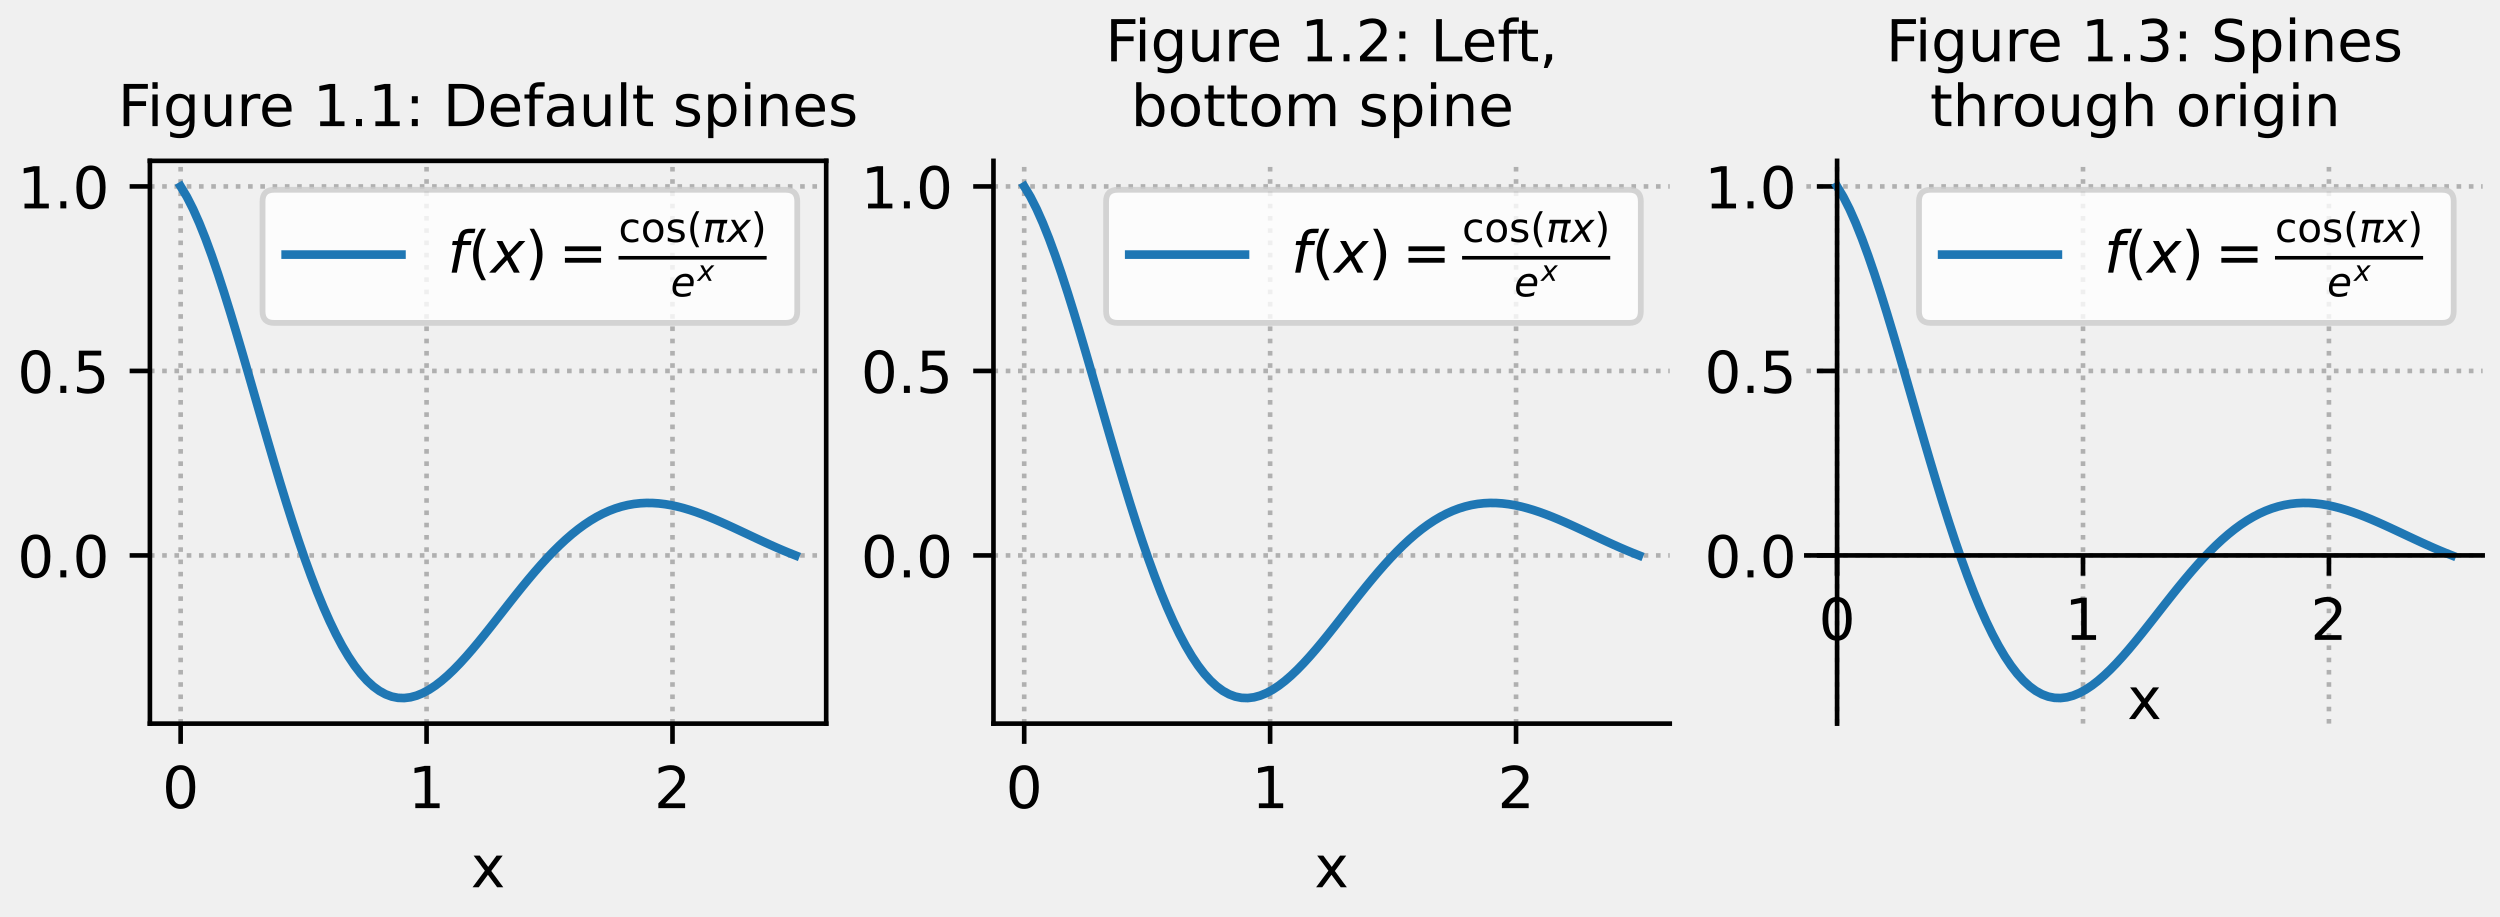
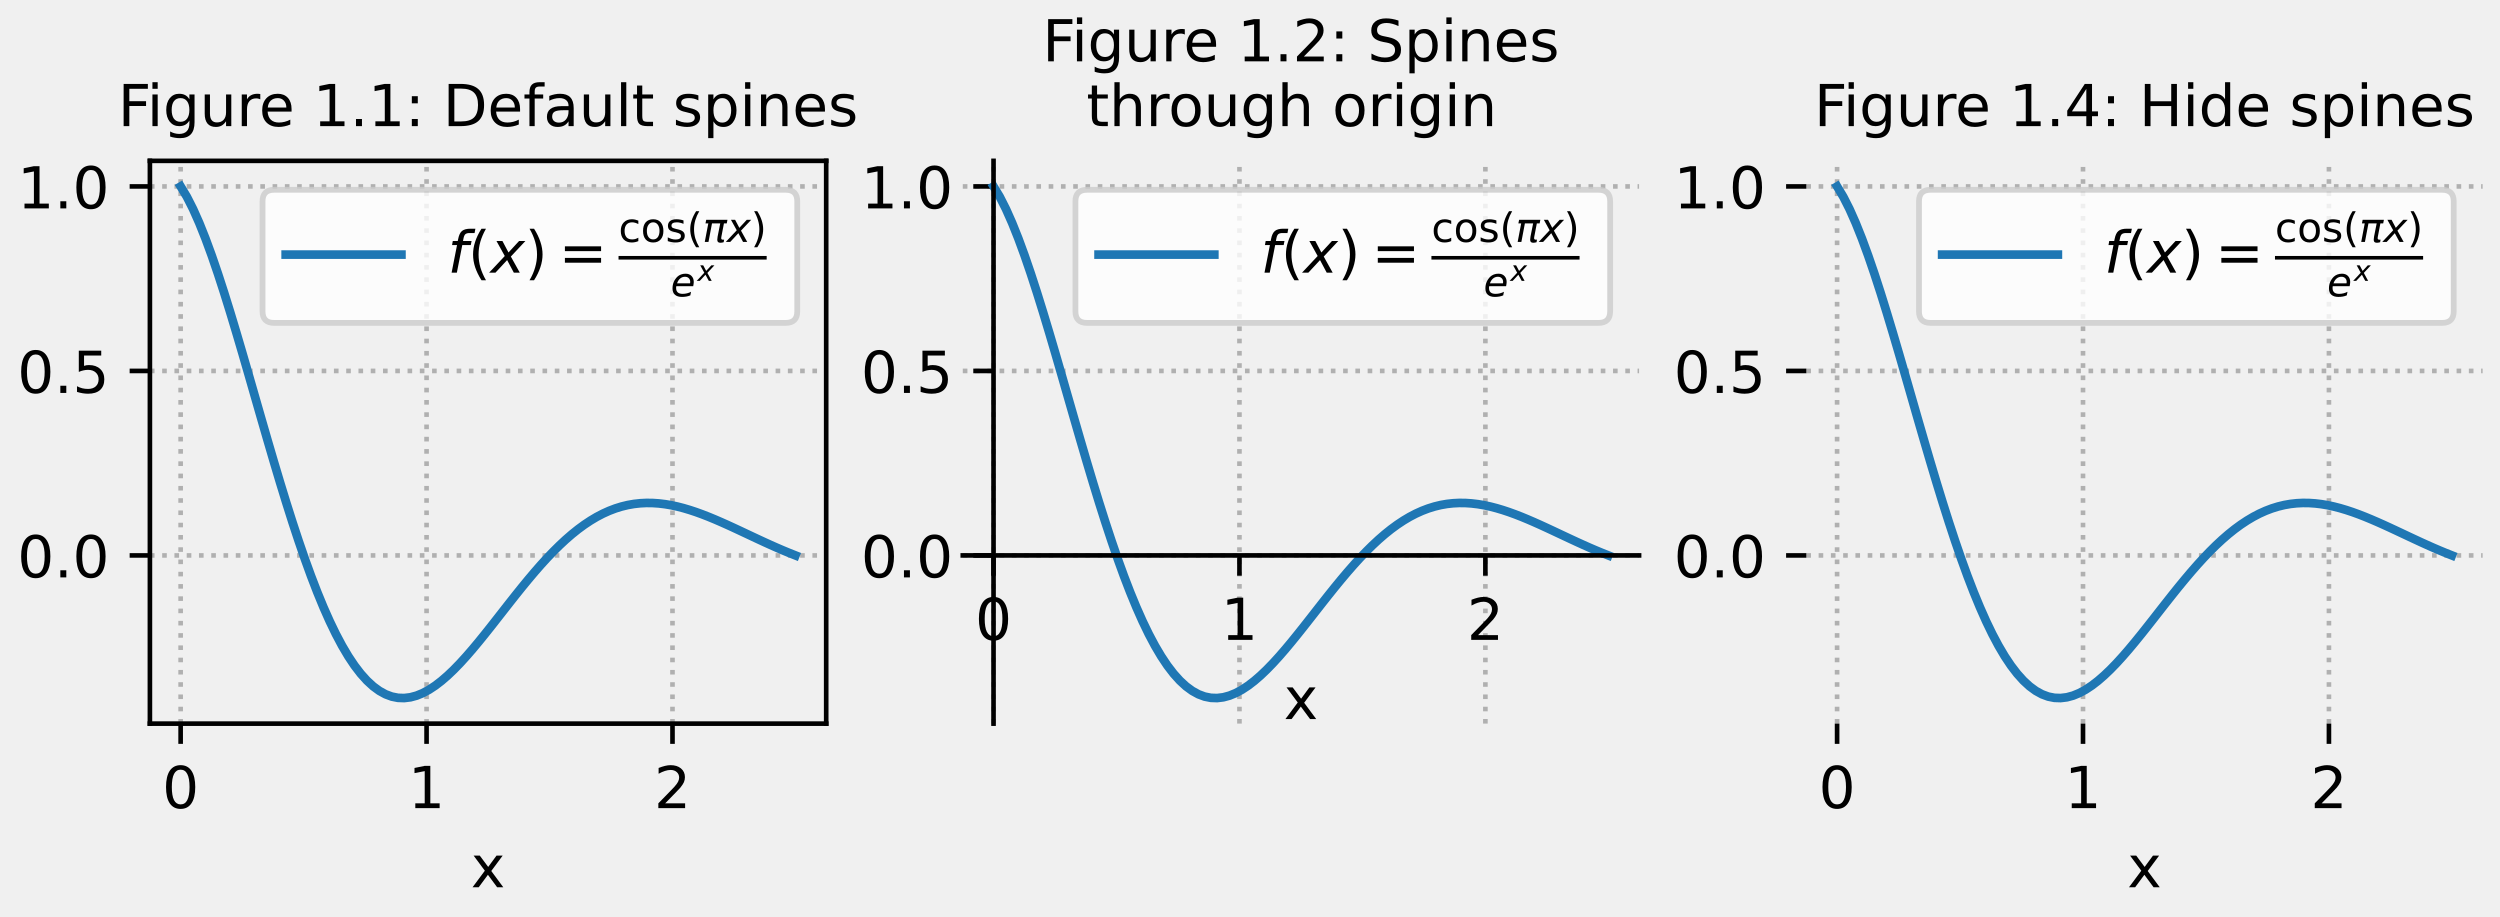
<svg xmlns="http://www.w3.org/2000/svg" xmlns:xlink="http://www.w3.org/1999/xlink" width="432pt" height="158.4pt" viewBox="0 0 432 158.4" version="1.1">
  <defs>
    <style type="text/css">*{stroke-linejoin: round; stroke-linecap: butt}</style>
  </defs>
  <g id="figure_1">
    <g id="patch_1">
      <path d="M 0 158.4  L 432 158.4  L 432 0  L 0 0  L 0 158.4  z " style="fill: none" />
    </g>
    <g id="axes_1">
      <g id="patch_2">
        <path d="M 25.903 125.044  L 142.766 125.044  L 142.766 27.796  L 25.903 27.796  L 25.903 125.044  z " style="fill: none" />
      </g>
      <g id="matplotlib.axis_1">
        <g id="xtick_1">
          <g id="line2d_1">
-             <path d="M 31.215 125.044  L 31.215 27.796  " clip-path="url(#pd0e4064423)" style="fill: none; stroke-dasharray: 0.8,1.32; stroke-dashoffset: 0; stroke: #b0b0b0; stroke-width: 0.8" />
+             <path d="M 31.215 125.044  L 31.215 27.796  " clip-path="url(#p367161d11d)" style="fill: none; stroke-dasharray: 0.8,1.32; stroke-dashoffset: 0; stroke: #b0b0b0; stroke-width: 0.8" />
          </g>
          <g id="line2d_2">
            <defs>
-               <path id="ma0b465df34" d="M 0 0  L 0 3.5  " style="stroke: #000000; stroke-width: 0.8" />
+               <path id="m26b9a06a8e" d="M 0 0  L 0 3.5  " style="stroke: #000000; stroke-width: 0.8" />
            </defs>
            <g>
-               <use xlink:href="#ma0b465df34" x="31.215" y="125.044" style="stroke: #000000; stroke-width: 0.8" />
+               <use xlink:href="#m26b9a06a8e" x="31.215" y="125.044" style="stroke: #000000; stroke-width: 0.8" />
            </g>
          </g>
          <g id="text_1">
            <text style="font-size: 10px; font-family: 'DejaVu Sans', 'Bitstream Vera Sans', 'Computer Modern Sans Serif', 'Lucida Grande', 'Verdana', 'Geneva', 'Lucid', 'Arial', 'Helvetica', 'Avant Garde', sans-serif; text-anchor: middle" x="31.215" y="139.642" transform="rotate(-0 31.21531 139.6419)">0</text>
          </g>
        </g>
        <g id="xtick_2">
          <g id="line2d_3">
-             <path d="M 73.711 125.044  L 73.711 27.796  " clip-path="url(#pd0e4064423)" style="fill: none; stroke-dasharray: 0.8,1.32; stroke-dashoffset: 0; stroke: #b0b0b0; stroke-width: 0.8" />
+             <path d="M 73.711 125.044  L 73.711 27.796  " clip-path="url(#p367161d11d)" style="fill: none; stroke-dasharray: 0.8,1.32; stroke-dashoffset: 0; stroke: #b0b0b0; stroke-width: 0.8" />
          </g>
          <g id="line2d_4">
            <g>
-               <use xlink:href="#ma0b465df34" x="73.711" y="125.044" style="stroke: #000000; stroke-width: 0.8" />
+               <use xlink:href="#m26b9a06a8e" x="73.711" y="125.044" style="stroke: #000000; stroke-width: 0.8" />
            </g>
          </g>
          <g id="text_2">
            <text style="font-size: 10px; font-family: 'DejaVu Sans', 'Bitstream Vera Sans', 'Computer Modern Sans Serif', 'Lucida Grande', 'Verdana', 'Geneva', 'Lucid', 'Arial', 'Helvetica', 'Avant Garde', sans-serif; text-anchor: middle" x="73.711" y="139.642" transform="rotate(-0 73.71091 139.6419)">1</text>
          </g>
        </g>
        <g id="xtick_3">
          <g id="line2d_5">
-             <path d="M 116.207 125.044  L 116.207 27.796  " clip-path="url(#pd0e4064423)" style="fill: none; stroke-dasharray: 0.8,1.32; stroke-dashoffset: 0; stroke: #b0b0b0; stroke-width: 0.8" />
+             <path d="M 116.207 125.044  L 116.207 27.796  " clip-path="url(#p367161d11d)" style="fill: none; stroke-dasharray: 0.8,1.32; stroke-dashoffset: 0; stroke: #b0b0b0; stroke-width: 0.8" />
          </g>
          <g id="line2d_6">
            <g>
-               <use xlink:href="#ma0b465df34" x="116.207" y="125.044" style="stroke: #000000; stroke-width: 0.8" />
+               <use xlink:href="#m26b9a06a8e" x="116.207" y="125.044" style="stroke: #000000; stroke-width: 0.8" />
            </g>
          </g>
          <g id="text_3">
            <text style="font-size: 10px; font-family: 'DejaVu Sans', 'Bitstream Vera Sans', 'Computer Modern Sans Serif', 'Lucida Grande', 'Verdana', 'Geneva', 'Lucid', 'Arial', 'Helvetica', 'Avant Garde', sans-serif; text-anchor: middle" x="116.207" y="139.642" transform="rotate(-0 116.2065 139.6419)">2</text>
          </g>
        </g>
        <g id="text_4">
          <text style="font-size: 10px; font-family: 'DejaVu Sans', 'Bitstream Vera Sans', 'Computer Modern Sans Serif', 'Lucida Grande', 'Verdana', 'Geneva', 'Lucid', 'Arial', 'Helvetica', 'Avant Garde', sans-serif; text-anchor: middle" x="84.335" y="153.32" transform="rotate(-0 84.33481 153.3201)">x</text>
        </g>
      </g>
      <g id="matplotlib.axis_2">
        <g id="ytick_1">
          <g id="line2d_7">
-             <path d="M 25.903 95.976  L 142.766 95.976  " clip-path="url(#pd0e4064423)" style="fill: none; stroke-dasharray: 0.8,1.32; stroke-dashoffset: 0; stroke: #b0b0b0; stroke-width: 0.8" />
+             <path d="M 25.903 95.976  L 142.766 95.976  " clip-path="url(#p367161d11d)" style="fill: none; stroke-dasharray: 0.8,1.32; stroke-dashoffset: 0; stroke: #b0b0b0; stroke-width: 0.8" />
          </g>
          <g id="line2d_8">
            <defs>
-               <path id="mb2f49dee75" d="M 0 0  L -3.5 0  " style="stroke: #000000; stroke-width: 0.8" />
+               <path id="mccb15ffa16" d="M 0 0  L -3.5 0  " style="stroke: #000000; stroke-width: 0.8" />
            </defs>
            <g>
-               <use xlink:href="#mb2f49dee75" x="25.903" y="95.976" style="stroke: #000000; stroke-width: 0.8" />
+               <use xlink:href="#mccb15ffa16" x="25.903" y="95.976" style="stroke: #000000; stroke-width: 0.8" />
            </g>
          </g>
          <g id="text_5">
            <text style="font-size: 10px; font-family: 'DejaVu Sans', 'Bitstream Vera Sans', 'Computer Modern Sans Serif', 'Lucida Grande', 'Verdana', 'Geneva', 'Lucid', 'Arial', 'Helvetica', 'Avant Garde', sans-serif; text-anchor: end" x="18.903" y="99.775" transform="rotate(-0 18.90337 99.77505)">0.0</text>
          </g>
        </g>
        <g id="ytick_2">
          <g id="line2d_9">
-             <path d="M 25.903 64.096  L 142.766 64.096  " clip-path="url(#pd0e4064423)" style="fill: none; stroke-dasharray: 0.8,1.32; stroke-dashoffset: 0; stroke: #b0b0b0; stroke-width: 0.8" />
+             <path d="M 25.903 64.096  L 142.766 64.096  " clip-path="url(#p367161d11d)" style="fill: none; stroke-dasharray: 0.8,1.32; stroke-dashoffset: 0; stroke: #b0b0b0; stroke-width: 0.8" />
          </g>
          <g id="line2d_10">
            <g>
-               <use xlink:href="#mb2f49dee75" x="25.903" y="64.096" style="stroke: #000000; stroke-width: 0.8" />
+               <use xlink:href="#mccb15ffa16" x="25.903" y="64.096" style="stroke: #000000; stroke-width: 0.8" />
            </g>
          </g>
          <g id="text_6">
            <text style="font-size: 10px; font-family: 'DejaVu Sans', 'Bitstream Vera Sans', 'Computer Modern Sans Serif', 'Lucida Grande', 'Verdana', 'Geneva', 'Lucid', 'Arial', 'Helvetica', 'Avant Garde', sans-serif; text-anchor: end" x="18.903" y="67.896" transform="rotate(-0 18.90337 67.89554)">0.5</text>
          </g>
        </g>
        <g id="ytick_3">
          <g id="line2d_11">
-             <path d="M 25.903 32.217  L 142.766 32.217  " clip-path="url(#pd0e4064423)" style="fill: none; stroke-dasharray: 0.8,1.32; stroke-dashoffset: 0; stroke: #b0b0b0; stroke-width: 0.8" />
+             <path d="M 25.903 32.217  L 142.766 32.217  " clip-path="url(#p367161d11d)" style="fill: none; stroke-dasharray: 0.8,1.32; stroke-dashoffset: 0; stroke: #b0b0b0; stroke-width: 0.8" />
          </g>
          <g id="line2d_12">
            <g>
-               <use xlink:href="#mb2f49dee75" x="25.903" y="32.217" style="stroke: #000000; stroke-width: 0.8" />
+               <use xlink:href="#mccb15ffa16" x="25.903" y="32.217" style="stroke: #000000; stroke-width: 0.8" />
            </g>
          </g>
          <g id="text_7">
            <text style="font-size: 10px; font-family: 'DejaVu Sans', 'Bitstream Vera Sans', 'Computer Modern Sans Serif', 'Lucida Grande', 'Verdana', 'Geneva', 'Lucid', 'Arial', 'Helvetica', 'Avant Garde', sans-serif; text-anchor: end" x="18.903" y="36.016" transform="rotate(-0 18.90337 36.01603)">1.0</text>
          </g>
        </g>
      </g>
      <g id="line2d_13">
-         <path d="M 31.215 32.217  L 32.288 34.002  L 33.362 36.118  L 34.435 38.535  L 35.508 41.22  L 36.581 44.143  L 37.654 47.272  L 38.727 50.576  L 39.8 54.024  L 40.873 57.586  L 41.947 61.232  L 43.02 64.932  L 44.093 68.66  L 45.166 72.389  L 46.239 76.094  L 47.312 79.751  L 48.385 83.337  L 49.458 86.832  L 50.531 90.216  L 51.605 93.473  L 52.678 96.586  L 53.751 99.542  L 54.824 102.328  L 55.897 104.934  L 56.97 107.351  L 58.043 109.573  L 59.116 111.593  L 60.19 113.408  L 61.263 115.015  L 62.336 116.415  L 63.409 117.608  L 64.482 118.597  L 65.555 119.383  L 66.628 119.973  L 67.701 120.372  L 68.775 120.586  L 69.848 120.623  L 70.921 120.492  L 71.994 120.202  L 73.067 119.763  L 74.14 119.184  L 75.213 118.477  L 76.286 117.653  L 77.36 116.723  L 78.433 115.699  L 79.506 114.592  L 80.579 113.414  L 81.652 112.176  L 82.725 110.889  L 83.798 109.565  L 84.871 108.215  L 85.944 106.848  L 87.018 105.475  L 88.091 104.106  L 89.164 102.749  L 90.237 101.413  L 91.31 100.107  L 92.383 98.836  L 93.456 97.609  L 94.529 96.432  L 95.603 95.309  L 96.676 94.246  L 97.749 93.247  L 98.822 92.316  L 99.895 91.455  L 100.968 90.668  L 102.041 89.955  L 103.114 89.317  L 104.188 88.756  L 105.261 88.272  L 106.334 87.863  L 107.407 87.53  L 108.48 87.269  L 109.553 87.081  L 110.626 86.962  L 111.699 86.909  L 112.773 86.921  L 113.846 86.993  L 114.919 87.122  L 115.992 87.304  L 117.065 87.537  L 118.138 87.814  L 119.211 88.134  L 120.284 88.49  L 121.357 88.88  L 122.431 89.298  L 123.504 89.741  L 124.577 90.204  L 125.65 90.683  L 126.723 91.174  L 127.796 91.674  L 128.869 92.178  L 129.942 92.683  L 131.016 93.185  L 132.089 93.682  L 133.162 94.169  L 134.235 94.645  L 135.308 95.106  L 136.381 95.55  L 137.454 95.976  " clip-path="url(#pd0e4064423)" style="fill: none; stroke: #1f77b4; stroke-width: 1.5; stroke-linecap: square" />
+         <path d="M 31.215 32.217  L 32.288 34.002  L 33.362 36.118  L 34.435 38.535  L 35.508 41.22  L 36.581 44.143  L 37.654 47.272  L 38.727 50.576  L 39.8 54.024  L 40.873 57.586  L 41.947 61.232  L 43.02 64.932  L 44.093 68.66  L 45.166 72.389  L 46.239 76.094  L 47.312 79.751  L 48.385 83.337  L 49.458 86.832  L 50.531 90.216  L 51.605 93.473  L 52.678 96.586  L 53.751 99.542  L 54.824 102.328  L 55.897 104.934  L 56.97 107.351  L 58.043 109.573  L 59.116 111.593  L 60.19 113.408  L 61.263 115.015  L 62.336 116.415  L 63.409 117.608  L 64.482 118.597  L 65.555 119.383  L 66.628 119.973  L 67.701 120.372  L 68.775 120.586  L 69.848 120.623  L 70.921 120.492  L 71.994 120.202  L 73.067 119.763  L 74.14 119.184  L 75.213 118.477  L 76.286 117.653  L 77.36 116.723  L 78.433 115.699  L 79.506 114.592  L 80.579 113.414  L 81.652 112.176  L 82.725 110.889  L 83.798 109.565  L 84.871 108.215  L 85.944 106.848  L 87.018 105.475  L 88.091 104.106  L 89.164 102.749  L 90.237 101.413  L 91.31 100.107  L 92.383 98.836  L 93.456 97.609  L 94.529 96.432  L 95.603 95.309  L 96.676 94.246  L 97.749 93.247  L 98.822 92.316  L 99.895 91.455  L 100.968 90.668  L 102.041 89.955  L 103.114 89.317  L 104.188 88.756  L 105.261 88.272  L 106.334 87.863  L 107.407 87.53  L 108.48 87.269  L 109.553 87.081  L 110.626 86.962  L 111.699 86.909  L 112.773 86.921  L 113.846 86.993  L 114.919 87.122  L 115.992 87.304  L 117.065 87.537  L 118.138 87.814  L 119.211 88.134  L 120.284 88.49  L 121.357 88.88  L 122.431 89.298  L 123.504 89.741  L 124.577 90.204  L 125.65 90.683  L 126.723 91.174  L 127.796 91.674  L 128.869 92.178  L 129.942 92.683  L 131.016 93.185  L 132.089 93.682  L 133.162 94.169  L 134.235 94.645  L 135.308 95.106  L 136.381 95.55  L 137.454 95.976  " clip-path="url(#p367161d11d)" style="fill: none; stroke: #1f77b4; stroke-width: 1.5; stroke-linecap: square" />
      </g>
      <g id="patch_3">
        <path d="M 25.903 125.044  L 25.903 27.796  " style="fill: none; stroke: #000000; stroke-width: 0.8; stroke-linejoin: miter; stroke-linecap: square" />
      </g>
      <g id="patch_4">
        <path d="M 142.766 125.044  L 142.766 27.796  " style="fill: none; stroke: #000000; stroke-width: 0.8; stroke-linejoin: miter; stroke-linecap: square" />
      </g>
      <g id="patch_5">
        <path d="M 25.903 125.044  L 142.766 125.044  " style="fill: none; stroke: #000000; stroke-width: 0.8; stroke-linejoin: miter; stroke-linecap: square" />
      </g>
      <g id="patch_6">
        <path d="M 25.903 27.796  L 142.766 27.796  " style="fill: none; stroke: #000000; stroke-width: 0.8; stroke-linejoin: miter; stroke-linecap: square" />
      </g>
      <g id="text_8">
        <text style="font-size: 10px; font-family: 'DejaVu Sans', 'Bitstream Vera Sans', 'Computer Modern Sans Serif', 'Lucida Grande', 'Verdana', 'Geneva', 'Lucid', 'Arial', 'Helvetica', 'Avant Garde', sans-serif; text-anchor: middle" x="84.335" y="21.796" transform="rotate(-0 84.33481 21.79649)">Figure 1.1: Default spines</text>
      </g>
      <g id="legend_1">
        <g id="patch_7">
          <path d="M 47.366 55.796  L 135.766 55.796  Q 137.766 55.796 137.766 53.796  L 137.766 34.796  Q 137.766 32.796 135.766 32.796  L 47.366 32.796  Q 45.366 32.796 45.366 34.796  L 45.366 53.796  Q 45.366 55.796 47.366 55.796  z " style="fill: #ffffff; opacity: 0.8; stroke: #cccccc; stroke-linejoin: miter" />
        </g>
        <g id="line2d_14">
          <path d="M 49.366 43.996  L 59.366 43.996  L 69.366 43.996  " style="fill: none; stroke: #1f77b4; stroke-width: 1.5; stroke-linecap: square" />
        </g>
        <g id="text_9">
          <g transform="translate(77.36625 47.49649)">
            <text>
              <tspan x="0" y="-0.383" style="font-style: oblique; font-size: 10px; font-family: 'DejaVu Sans'">f</tspan>
              <tspan x="7.422" y="-0.383" style="font-style: oblique; font-size: 10px; font-family: 'DejaVu Sans'">x</tspan>
              <tspan x="3.521" y="-0.383" style="font-size: 10px; font-family: 'DejaVu Sans'">(</tspan>
              <tspan x="13.34" y="-0.383" style="font-size: 10px; font-family: 'DejaVu Sans'">)</tspan>
              <tspan x="19.189" y="-0.383" style="font-size: 10px; font-family: 'DejaVu Sans'">=</tspan>
              <tspan x="29.517" y="-5.684" style="font-size: 7px; font-family: 'DejaVu Sans'">c</tspan>
              <tspan x="33.365" y="-5.684" style="font-size: 7px; font-family: 'DejaVu Sans'">o</tspan>
              <tspan x="37.648" y="-5.684" style="font-size: 7px; font-family: 'DejaVu Sans'">s</tspan>
              <tspan x="41.295" y="-5.684" style="font-size: 7px; font-family: 'DejaVu Sans'">(</tspan>
              <tspan x="52.383" y="-5.684" style="font-size: 7px; font-family: 'DejaVu Sans'">)</tspan>
              <tspan x="38.517" y="3.719" style="font-style: oblique; font-size: 7px; font-family: 'DejaVu Sans'">e</tspan>
              <tspan x="44.026" y="-5.684" style="font-style: oblique; font-size: 7px; font-family: 'DejaVu Sans'">π</tspan>
              <tspan x="48.24" y="-5.684" style="font-style: oblique; font-size: 7px; font-family: 'DejaVu Sans'">x</tspan>
              <tspan x="43.148" y="1.039" style="font-style: oblique; font-size: 4.9px; font-family: 'DejaVu Sans'">x</tspan>
            </text>
            <rect x="29.517" y="-3.266" width="25.597" height="0.625" />
          </g>
        </g>
      </g>
    </g>
    <g id="axes_2">
      <g id="patch_8">
-         <path d="M 171.67 125.044  L 288.533 125.044  L 288.533 27.796  L 171.67 27.796  L 171.67 125.044  z " style="fill: none" />
+         <path d="M 166.37 125.044  L 283.233 125.044  L 283.233 27.796  L 166.37 27.796  L 166.37 125.044  z " style="fill: none" />
      </g>
      <g id="matplotlib.axis_3">
        <g id="xtick_4">
          <g id="line2d_15">
-             <path d="M 176.982 125.044  L 176.982 27.796  " clip-path="url(#p273f9cfed3)" style="fill: none; stroke-dasharray: 0.8,1.32; stroke-dashoffset: 0; stroke: #b0b0b0; stroke-width: 0.8" />
+             <path d="M 171.682 125.044  L 171.682 27.796  " clip-path="url(#p9f0578a34f)" style="fill: none; stroke-dasharray: 0.8,1.32; stroke-dashoffset: 0; stroke: #b0b0b0; stroke-width: 0.8" />
          </g>
          <g id="line2d_16">
            <g>
-               <use xlink:href="#ma0b465df34" x="176.982" y="125.044" style="stroke: #000000; stroke-width: 0.8" />
+               <use xlink:href="#m26b9a06a8e" x="171.682" y="95.976" style="stroke: #000000; stroke-width: 0.8" />
            </g>
          </g>
          <g id="text_10">
-             <text style="font-size: 10px; font-family: 'DejaVu Sans', 'Bitstream Vera Sans', 'Computer Modern Sans Serif', 'Lucida Grande', 'Verdana', 'Geneva', 'Lucid', 'Arial', 'Helvetica', 'Avant Garde', sans-serif; text-anchor: middle" x="176.982" y="139.642" transform="rotate(-0 176.9818 139.6419)">0</text>
+             <text style="font-size: 10px; font-family: 'DejaVu Sans', 'Bitstream Vera Sans', 'Computer Modern Sans Serif', 'Lucida Grande', 'Verdana', 'Geneva', 'Lucid', 'Arial', 'Helvetica', 'Avant Garde', sans-serif; text-anchor: middle" x="171.682" y="110.574" transform="rotate(-0 171.6823 110.5743)">0</text>
          </g>
        </g>
        <g id="xtick_5">
          <g id="line2d_17">
-             <path d="M 219.477 125.044  L 219.477 27.796  " clip-path="url(#p273f9cfed3)" style="fill: none; stroke-dasharray: 0.8,1.32; stroke-dashoffset: 0; stroke: #b0b0b0; stroke-width: 0.8" />
+             <path d="M 214.178 125.044  L 214.178 27.796  " clip-path="url(#p9f0578a34f)" style="fill: none; stroke-dasharray: 0.8,1.32; stroke-dashoffset: 0; stroke: #b0b0b0; stroke-width: 0.8" />
          </g>
          <g id="line2d_18">
            <g>
-               <use xlink:href="#ma0b465df34" x="219.477" y="125.044" style="stroke: #000000; stroke-width: 0.8" />
+               <use xlink:href="#m26b9a06a8e" x="214.178" y="95.976" style="stroke: #000000; stroke-width: 0.8" />
            </g>
          </g>
          <g id="text_11">
-             <text style="font-size: 10px; font-family: 'DejaVu Sans', 'Bitstream Vera Sans', 'Computer Modern Sans Serif', 'Lucida Grande', 'Verdana', 'Geneva', 'Lucid', 'Arial', 'Helvetica', 'Avant Garde', sans-serif; text-anchor: middle" x="219.477" y="139.642" transform="rotate(-0 219.4774 139.6419)">1</text>
+             <text style="font-size: 10px; font-family: 'DejaVu Sans', 'Bitstream Vera Sans', 'Computer Modern Sans Serif', 'Lucida Grande', 'Verdana', 'Geneva', 'Lucid', 'Arial', 'Helvetica', 'Avant Garde', sans-serif; text-anchor: middle" x="214.178" y="110.574" transform="rotate(-0 214.1779 110.5743)">1</text>
          </g>
        </g>
        <g id="xtick_6">
          <g id="line2d_19">
-             <path d="M 261.973 125.044  L 261.973 27.796  " clip-path="url(#p273f9cfed3)" style="fill: none; stroke-dasharray: 0.8,1.32; stroke-dashoffset: 0; stroke: #b0b0b0; stroke-width: 0.8" />
+             <path d="M 256.674 125.044  L 256.674 27.796  " clip-path="url(#p9f0578a34f)" style="fill: none; stroke-dasharray: 0.8,1.32; stroke-dashoffset: 0; stroke: #b0b0b0; stroke-width: 0.8" />
          </g>
          <g id="line2d_20">
            <g>
-               <use xlink:href="#ma0b465df34" x="261.973" y="125.044" style="stroke: #000000; stroke-width: 0.8" />
+               <use xlink:href="#m26b9a06a8e" x="256.674" y="95.976" style="stroke: #000000; stroke-width: 0.8" />
            </g>
          </g>
          <g id="text_12">
-             <text style="font-size: 10px; font-family: 'DejaVu Sans', 'Bitstream Vera Sans', 'Computer Modern Sans Serif', 'Lucida Grande', 'Verdana', 'Geneva', 'Lucid', 'Arial', 'Helvetica', 'Avant Garde', sans-serif; text-anchor: middle" x="261.973" y="139.642" transform="rotate(-0 261.973 139.6419)">2</text>
+             <text style="font-size: 10px; font-family: 'DejaVu Sans', 'Bitstream Vera Sans', 'Computer Modern Sans Serif', 'Lucida Grande', 'Verdana', 'Geneva', 'Lucid', 'Arial', 'Helvetica', 'Avant Garde', sans-serif; text-anchor: middle" x="256.674" y="110.574" transform="rotate(-0 256.6735 110.5743)">2</text>
          </g>
        </g>
        <g id="text_13">
-           <text style="font-size: 10px; font-family: 'DejaVu Sans', 'Bitstream Vera Sans', 'Computer Modern Sans Serif', 'Lucida Grande', 'Verdana', 'Geneva', 'Lucid', 'Arial', 'Helvetica', 'Avant Garde', sans-serif; text-anchor: middle" x="230.101" y="153.32" transform="rotate(-0 230.1013 153.3201)">x</text>
+           <text style="font-size: 10px; font-family: 'DejaVu Sans', 'Bitstream Vera Sans', 'Computer Modern Sans Serif', 'Lucida Grande', 'Verdana', 'Geneva', 'Lucid', 'Arial', 'Helvetica', 'Avant Garde', sans-serif; text-anchor: middle" x="224.802" y="124.252" transform="rotate(-0 224.8018 124.2524)">x</text>
        </g>
      </g>
      <g id="matplotlib.axis_4">
        <g id="ytick_4">
          <g id="line2d_21">
-             <path d="M 171.67 95.976  L 288.533 95.976  " clip-path="url(#p273f9cfed3)" style="fill: none; stroke-dasharray: 0.8,1.32; stroke-dashoffset: 0; stroke: #b0b0b0; stroke-width: 0.8" />
+             <path d="M 166.37 95.976  L 283.233 95.976  " clip-path="url(#p9f0578a34f)" style="fill: none; stroke-dasharray: 0.8,1.32; stroke-dashoffset: 0; stroke: #b0b0b0; stroke-width: 0.8" />
          </g>
          <g id="line2d_22">
            <g>
-               <use xlink:href="#mb2f49dee75" x="171.67" y="95.976" style="stroke: #000000; stroke-width: 0.8" />
+               <use xlink:href="#mccb15ffa16" x="171.682" y="95.976" style="stroke: #000000; stroke-width: 0.8" />
            </g>
          </g>
          <g id="text_14">
-             <text style="font-size: 10px; font-family: 'DejaVu Sans', 'Bitstream Vera Sans', 'Computer Modern Sans Serif', 'Lucida Grande', 'Verdana', 'Geneva', 'Lucid', 'Arial', 'Helvetica', 'Avant Garde', sans-serif; text-anchor: end" x="164.67" y="99.775" transform="rotate(-0 164.6699 99.77505)">0.0</text>
+             <text style="font-size: 10px; font-family: 'DejaVu Sans', 'Bitstream Vera Sans', 'Computer Modern Sans Serif', 'Lucida Grande', 'Verdana', 'Geneva', 'Lucid', 'Arial', 'Helvetica', 'Avant Garde', sans-serif; text-anchor: end" x="164.682" y="99.775" transform="rotate(-0 164.6823 99.77505)">0.0</text>
          </g>
        </g>
        <g id="ytick_5">
          <g id="line2d_23">
-             <path d="M 171.67 64.096  L 288.533 64.096  " clip-path="url(#p273f9cfed3)" style="fill: none; stroke-dasharray: 0.8,1.32; stroke-dashoffset: 0; stroke: #b0b0b0; stroke-width: 0.8" />
+             <path d="M 166.37 64.096  L 283.233 64.096  " clip-path="url(#p9f0578a34f)" style="fill: none; stroke-dasharray: 0.8,1.32; stroke-dashoffset: 0; stroke: #b0b0b0; stroke-width: 0.8" />
          </g>
          <g id="line2d_24">
            <g>
-               <use xlink:href="#mb2f49dee75" x="171.67" y="64.096" style="stroke: #000000; stroke-width: 0.8" />
+               <use xlink:href="#mccb15ffa16" x="171.682" y="64.096" style="stroke: #000000; stroke-width: 0.8" />
            </g>
          </g>
          <g id="text_15">
-             <text style="font-size: 10px; font-family: 'DejaVu Sans', 'Bitstream Vera Sans', 'Computer Modern Sans Serif', 'Lucida Grande', 'Verdana', 'Geneva', 'Lucid', 'Arial', 'Helvetica', 'Avant Garde', sans-serif; text-anchor: end" x="164.67" y="67.896" transform="rotate(-0 164.6699 67.89554)">0.5</text>
+             <text style="font-size: 10px; font-family: 'DejaVu Sans', 'Bitstream Vera Sans', 'Computer Modern Sans Serif', 'Lucida Grande', 'Verdana', 'Geneva', 'Lucid', 'Arial', 'Helvetica', 'Avant Garde', sans-serif; text-anchor: end" x="164.682" y="67.896" transform="rotate(-0 164.6823 67.89554)">0.5</text>
          </g>
        </g>
        <g id="ytick_6">
          <g id="line2d_25">
-             <path d="M 171.67 32.217  L 288.533 32.217  " clip-path="url(#p273f9cfed3)" style="fill: none; stroke-dasharray: 0.8,1.32; stroke-dashoffset: 0; stroke: #b0b0b0; stroke-width: 0.8" />
+             <path d="M 166.37 32.217  L 283.233 32.217  " clip-path="url(#p9f0578a34f)" style="fill: none; stroke-dasharray: 0.8,1.32; stroke-dashoffset: 0; stroke: #b0b0b0; stroke-width: 0.8" />
          </g>
          <g id="line2d_26">
            <g>
-               <use xlink:href="#mb2f49dee75" x="171.67" y="32.217" style="stroke: #000000; stroke-width: 0.8" />
+               <use xlink:href="#mccb15ffa16" x="171.682" y="32.217" style="stroke: #000000; stroke-width: 0.8" />
            </g>
          </g>
          <g id="text_16">
-             <text style="font-size: 10px; font-family: 'DejaVu Sans', 'Bitstream Vera Sans', 'Computer Modern Sans Serif', 'Lucida Grande', 'Verdana', 'Geneva', 'Lucid', 'Arial', 'Helvetica', 'Avant Garde', sans-serif; text-anchor: end" x="164.67" y="36.016" transform="rotate(-0 164.6699 36.01603)">1.0</text>
+             <text style="font-size: 10px; font-family: 'DejaVu Sans', 'Bitstream Vera Sans', 'Computer Modern Sans Serif', 'Lucida Grande', 'Verdana', 'Geneva', 'Lucid', 'Arial', 'Helvetica', 'Avant Garde', sans-serif; text-anchor: end" x="164.682" y="36.016" transform="rotate(-0 164.6823 36.01603)">1.0</text>
          </g>
        </g>
      </g>
      <g id="line2d_27">
-         <path d="M 176.982 32.217  L 178.055 34.002  L 179.128 36.118  L 180.201 38.535  L 181.274 41.22  L 182.347 44.143  L 183.421 47.272  L 184.494 50.576  L 185.567 54.024  L 186.64 57.586  L 187.713 61.232  L 188.786 64.932  L 189.859 68.66  L 190.932 72.389  L 192.006 76.094  L 193.079 79.751  L 194.152 83.337  L 195.225 86.832  L 196.298 90.216  L 197.371 93.473  L 198.444 96.586  L 199.517 99.542  L 200.59 102.328  L 201.664 104.934  L 202.737 107.351  L 203.81 109.573  L 204.883 111.593  L 205.956 113.408  L 207.029 115.015  L 208.102 116.415  L 209.175 117.608  L 210.249 118.597  L 211.322 119.383  L 212.395 119.973  L 213.468 120.372  L 214.541 120.586  L 215.614 120.623  L 216.687 120.492  L 217.76 120.202  L 218.834 119.763  L 219.907 119.184  L 220.98 118.477  L 222.053 117.653  L 223.126 116.723  L 224.199 115.699  L 225.272 114.592  L 226.345 113.414  L 227.418 112.176  L 228.492 110.889  L 229.565 109.565  L 230.638 108.215  L 231.711 106.848  L 232.784 105.475  L 233.857 104.106  L 234.93 102.749  L 236.003 101.413  L 237.077 100.107  L 238.15 98.836  L 239.223 97.609  L 240.296 96.432  L 241.369 95.309  L 242.442 94.246  L 243.515 93.247  L 244.588 92.316  L 245.662 91.455  L 246.735 90.668  L 247.808 89.955  L 248.881 89.317  L 249.954 88.756  L 251.027 88.272  L 252.1 87.863  L 253.173 87.53  L 254.247 87.269  L 255.32 87.081  L 256.393 86.962  L 257.466 86.909  L 258.539 86.921  L 259.612 86.993  L 260.685 87.122  L 261.758 87.304  L 262.831 87.537  L 263.905 87.814  L 264.978 88.134  L 266.051 88.49  L 267.124 88.88  L 268.197 89.298  L 269.27 89.741  L 270.343 90.204  L 271.416 90.683  L 272.49 91.174  L 273.563 91.674  L 274.636 92.178  L 275.709 92.683  L 276.782 93.185  L 277.855 93.682  L 278.928 94.169  L 280.001 94.645  L 281.075 95.106  L 282.148 95.55  L 283.221 95.976  " clip-path="url(#p273f9cfed3)" style="fill: none; stroke: #1f77b4; stroke-width: 1.5; stroke-linecap: square" />
+         <path d="M 171.682 32.217  L 172.755 34.002  L 173.829 36.118  L 174.902 38.535  L 175.975 41.22  L 177.048 44.143  L 178.121 47.272  L 179.194 50.576  L 180.267 54.024  L 181.34 57.586  L 182.414 61.232  L 183.487 64.932  L 184.56 68.66  L 185.633 72.389  L 186.706 76.094  L 187.779 79.751  L 188.852 83.337  L 189.925 86.832  L 190.999 90.216  L 192.072 93.473  L 193.145 96.586  L 194.218 99.542  L 195.291 102.328  L 196.364 104.934  L 197.437 107.351  L 198.51 109.573  L 199.583 111.593  L 200.657 113.408  L 201.73 115.015  L 202.803 116.415  L 203.876 117.608  L 204.949 118.597  L 206.022 119.383  L 207.095 119.973  L 208.168 120.372  L 209.242 120.586  L 210.315 120.623  L 211.388 120.492  L 212.461 120.202  L 213.534 119.763  L 214.607 119.184  L 215.68 118.477  L 216.753 117.653  L 217.827 116.723  L 218.9 115.699  L 219.973 114.592  L 221.046 113.414  L 222.119 112.176  L 223.192 110.889  L 224.265 109.565  L 225.338 108.215  L 226.412 106.848  L 227.485 105.475  L 228.558 104.106  L 229.631 102.749  L 230.704 101.413  L 231.777 100.107  L 232.85 98.836  L 233.923 97.609  L 234.996 96.432  L 236.07 95.309  L 237.143 94.246  L 238.216 93.247  L 239.289 92.316  L 240.362 91.455  L 241.435 90.668  L 242.508 89.955  L 243.581 89.317  L 244.655 88.756  L 245.728 88.272  L 246.801 87.863  L 247.874 87.53  L 248.947 87.269  L 250.02 87.081  L 251.093 86.962  L 252.166 86.909  L 253.24 86.921  L 254.313 86.993  L 255.386 87.122  L 256.459 87.304  L 257.532 87.537  L 258.605 87.814  L 259.678 88.134  L 260.751 88.49  L 261.825 88.88  L 262.898 89.298  L 263.971 89.741  L 265.044 90.204  L 266.117 90.683  L 267.19 91.174  L 268.263 91.674  L 269.336 92.178  L 270.409 92.683  L 271.483 93.185  L 272.556 93.682  L 273.629 94.169  L 274.702 94.645  L 275.775 95.106  L 276.848 95.55  L 277.921 95.976  " clip-path="url(#p9f0578a34f)" style="fill: none; stroke: #1f77b4; stroke-width: 1.5; stroke-linecap: square" />
      </g>
      <g id="patch_9">
-         <path d="M 171.67 125.044  L 171.67 27.796  " style="fill: none; stroke: #000000; stroke-width: 0.8; stroke-linejoin: miter; stroke-linecap: square" />
+         <path d="M 171.682 125.044  L 171.682 27.796  " style="fill: none; stroke: #000000; stroke-width: 0.8; stroke-linejoin: miter; stroke-linecap: square" />
      </g>
      <g id="patch_10">
-         <path d="M 171.67 125.044  L 288.533 125.044  " style="fill: none; stroke: #000000; stroke-width: 0.8; stroke-linejoin: miter; stroke-linecap: square" />
+         <path d="M 166.37 95.976  L 283.233 95.976  " style="fill: none; stroke: #000000; stroke-width: 0.8; stroke-linejoin: miter; stroke-linecap: square" />
      </g>
      <g id="text_17">
-         <text style="font-size: 10px; font-family: 'DejaVu Sans', 'Bitstream Vera Sans', 'Computer Modern Sans Serif', 'Lucida Grande', 'Verdana', 'Geneva', 'Lucid', 'Arial', 'Helvetica', 'Avant Garde', sans-serif" transform="translate(191.0255 10.59868)">Figure 1.2: Left,</text>
-         <text style="font-size: 10px; font-family: 'DejaVu Sans', 'Bitstream Vera Sans', 'Computer Modern Sans Serif', 'Lucida Grande', 'Verdana', 'Geneva', 'Lucid', 'Arial', 'Helvetica', 'Avant Garde', sans-serif" transform="translate(195.4263 21.79649)"> bottom spine</text>
+         <text style="font-size: 10px; font-family: 'DejaVu Sans', 'Bitstream Vera Sans', 'Computer Modern Sans Serif', 'Lucida Grande', 'Verdana', 'Geneva', 'Lucid', 'Arial', 'Helvetica', 'Avant Garde', sans-serif" transform="translate(180.1354 10.59868)">Figure 1.2: Spines</text>
+         <text style="font-size: 10px; font-family: 'DejaVu Sans', 'Bitstream Vera Sans', 'Computer Modern Sans Serif', 'Lucida Grande', 'Verdana', 'Geneva', 'Lucid', 'Arial', 'Helvetica', 'Avant Garde', sans-serif" transform="translate(187.7448 21.79649)"> through origin</text>
      </g>
      <g id="legend_2">
        <g id="patch_11">
-           <path d="M 193.133 55.796  L 281.533 55.796  Q 283.533 55.796 283.533 53.796  L 283.533 34.796  Q 283.533 32.796 281.533 32.796  L 193.133 32.796  Q 191.133 32.796 191.133 34.796  L 191.133 53.796  Q 191.133 55.796 193.133 55.796  z " style="fill: #ffffff; opacity: 0.8; stroke: #cccccc; stroke-linejoin: miter" />
+           <path d="M 187.833 55.796  L 276.233 55.796  Q 278.233 55.796 278.233 53.796  L 278.233 34.796  Q 278.233 32.796 276.233 32.796  L 187.833 32.796  Q 185.833 32.796 185.833 34.796  L 185.833 53.796  Q 185.833 55.796 187.833 55.796  z " style="fill: #ffffff; opacity: 0.8; stroke: #cccccc; stroke-linejoin: miter" />
        </g>
        <g id="line2d_28">
-           <path d="M 195.133 43.996  L 205.133 43.996  L 215.133 43.996  " style="fill: none; stroke: #1f77b4; stroke-width: 1.5; stroke-linecap: square" />
+           <path d="M 189.833 43.996  L 199.833 43.996  L 209.833 43.996  " style="fill: none; stroke: #1f77b4; stroke-width: 1.5; stroke-linecap: square" />
        </g>
        <g id="text_18">
-           <g transform="translate(223.1327 47.49649)">
+           <g transform="translate(217.8333 47.49649)">
            <text>
              <tspan x="0" y="-0.383" style="font-style: oblique; font-size: 10px; font-family: 'DejaVu Sans'">f</tspan>
              <tspan x="7.422" y="-0.383" style="font-style: oblique; font-size: 10px; font-family: 'DejaVu Sans'">x</tspan>
              <tspan x="3.521" y="-0.383" style="font-size: 10px; font-family: 'DejaVu Sans'">(</tspan>
              <tspan x="13.34" y="-0.383" style="font-size: 10px; font-family: 'DejaVu Sans'">)</tspan>
              <tspan x="19.189" y="-0.383" style="font-size: 10px; font-family: 'DejaVu Sans'">=</tspan>
              <tspan x="29.517" y="-5.684" style="font-size: 7px; font-family: 'DejaVu Sans'">c</tspan>
              <tspan x="33.365" y="-5.684" style="font-size: 7px; font-family: 'DejaVu Sans'">o</tspan>
              <tspan x="37.648" y="-5.684" style="font-size: 7px; font-family: 'DejaVu Sans'">s</tspan>
              <tspan x="41.295" y="-5.684" style="font-size: 7px; font-family: 'DejaVu Sans'">(</tspan>
              <tspan x="52.383" y="-5.684" style="font-size: 7px; font-family: 'DejaVu Sans'">)</tspan>
              <tspan x="38.517" y="3.719" style="font-style: oblique; font-size: 7px; font-family: 'DejaVu Sans'">e</tspan>
              <tspan x="44.026" y="-5.684" style="font-style: oblique; font-size: 7px; font-family: 'DejaVu Sans'">π</tspan>
              <tspan x="48.24" y="-5.684" style="font-style: oblique; font-size: 7px; font-family: 'DejaVu Sans'">x</tspan>
              <tspan x="43.148" y="1.039" style="font-style: oblique; font-size: 4.9px; font-family: 'DejaVu Sans'">x</tspan>
            </text>
            <rect x="29.517" y="-3.266" width="25.597" height="0.625" />
          </g>
        </g>
      </g>
    </g>
    <g id="axes_3">
      <g id="patch_12">
        <path d="M 312.137 125.044  L 429 125.044  L 429 27.796  L 312.137 27.796  L 312.137 125.044  z " style="fill: none" />
      </g>
      <g id="matplotlib.axis_5">
        <g id="xtick_7">
          <g id="line2d_29">
-             <path d="M 317.449 125.044  L 317.449 27.796  " clip-path="url(#p25b74a84c5)" style="fill: none; stroke-dasharray: 0.8,1.32; stroke-dashoffset: 0; stroke: #b0b0b0; stroke-width: 0.8" />
+             <path d="M 317.449 125.044  L 317.449 27.796  " clip-path="url(#p9b4f82d1cd)" style="fill: none; stroke-dasharray: 0.8,1.32; stroke-dashoffset: 0; stroke: #b0b0b0; stroke-width: 0.8" />
          </g>
          <g id="line2d_30">
            <g>
-               <use xlink:href="#ma0b465df34" x="317.449" y="95.976" style="stroke: #000000; stroke-width: 0.8" />
+               <use xlink:href="#m26b9a06a8e" x="317.449" y="125.044" style="stroke: #000000; stroke-width: 0.8" />
            </g>
          </g>
          <g id="text_19">
-             <text style="font-size: 10px; font-family: 'DejaVu Sans', 'Bitstream Vera Sans', 'Computer Modern Sans Serif', 'Lucida Grande', 'Verdana', 'Geneva', 'Lucid', 'Arial', 'Helvetica', 'Avant Garde', sans-serif; text-anchor: middle" x="317.449" y="110.574" transform="rotate(-0 317.4488 110.5743)">0</text>
+             <text style="font-size: 10px; font-family: 'DejaVu Sans', 'Bitstream Vera Sans', 'Computer Modern Sans Serif', 'Lucida Grande', 'Verdana', 'Geneva', 'Lucid', 'Arial', 'Helvetica', 'Avant Garde', sans-serif; text-anchor: middle" x="317.449" y="139.642" transform="rotate(-0 317.4488 139.6419)">0</text>
          </g>
        </g>
        <g id="xtick_8">
          <g id="line2d_31">
-             <path d="M 359.944 125.044  L 359.944 27.796  " clip-path="url(#p25b74a84c5)" style="fill: none; stroke-dasharray: 0.8,1.32; stroke-dashoffset: 0; stroke: #b0b0b0; stroke-width: 0.8" />
+             <path d="M 359.944 125.044  L 359.944 27.796  " clip-path="url(#p9b4f82d1cd)" style="fill: none; stroke-dasharray: 0.8,1.32; stroke-dashoffset: 0; stroke: #b0b0b0; stroke-width: 0.8" />
          </g>
          <g id="line2d_32">
            <g>
-               <use xlink:href="#ma0b465df34" x="359.944" y="95.976" style="stroke: #000000; stroke-width: 0.8" />
+               <use xlink:href="#m26b9a06a8e" x="359.944" y="125.044" style="stroke: #000000; stroke-width: 0.8" />
            </g>
          </g>
          <g id="text_20">
-             <text style="font-size: 10px; font-family: 'DejaVu Sans', 'Bitstream Vera Sans', 'Computer Modern Sans Serif', 'Lucida Grande', 'Verdana', 'Geneva', 'Lucid', 'Arial', 'Helvetica', 'Avant Garde', sans-serif; text-anchor: middle" x="359.944" y="110.574" transform="rotate(-0 359.9444 110.5743)">1</text>
+             <text style="font-size: 10px; font-family: 'DejaVu Sans', 'Bitstream Vera Sans', 'Computer Modern Sans Serif', 'Lucida Grande', 'Verdana', 'Geneva', 'Lucid', 'Arial', 'Helvetica', 'Avant Garde', sans-serif; text-anchor: middle" x="359.944" y="139.642" transform="rotate(-0 359.9444 139.6419)">1</text>
          </g>
        </g>
        <g id="xtick_9">
          <g id="line2d_33">
-             <path d="M 402.44 125.044  L 402.44 27.796  " clip-path="url(#p25b74a84c5)" style="fill: none; stroke-dasharray: 0.8,1.32; stroke-dashoffset: 0; stroke: #b0b0b0; stroke-width: 0.8" />
+             <path d="M 402.44 125.044  L 402.44 27.796  " clip-path="url(#p9b4f82d1cd)" style="fill: none; stroke-dasharray: 0.8,1.32; stroke-dashoffset: 0; stroke: #b0b0b0; stroke-width: 0.8" />
          </g>
          <g id="line2d_34">
            <g>
-               <use xlink:href="#ma0b465df34" x="402.44" y="95.976" style="stroke: #000000; stroke-width: 0.8" />
+               <use xlink:href="#m26b9a06a8e" x="402.44" y="125.044" style="stroke: #000000; stroke-width: 0.8" />
            </g>
          </g>
          <g id="text_21">
-             <text style="font-size: 10px; font-family: 'DejaVu Sans', 'Bitstream Vera Sans', 'Computer Modern Sans Serif', 'Lucida Grande', 'Verdana', 'Geneva', 'Lucid', 'Arial', 'Helvetica', 'Avant Garde', sans-serif; text-anchor: middle" x="402.44" y="110.574" transform="rotate(-0 402.44 110.5743)">2</text>
+             <text style="font-size: 10px; font-family: 'DejaVu Sans', 'Bitstream Vera Sans', 'Computer Modern Sans Serif', 'Lucida Grande', 'Verdana', 'Geneva', 'Lucid', 'Arial', 'Helvetica', 'Avant Garde', sans-serif; text-anchor: middle" x="402.44" y="139.642" transform="rotate(-0 402.44 139.6419)">2</text>
          </g>
        </g>
        <g id="text_22">
-           <text style="font-size: 10px; font-family: 'DejaVu Sans', 'Bitstream Vera Sans', 'Computer Modern Sans Serif', 'Lucida Grande', 'Verdana', 'Geneva', 'Lucid', 'Arial', 'Helvetica', 'Avant Garde', sans-serif; text-anchor: middle" x="370.568" y="124.252" transform="rotate(-0 370.5683 124.2524)">x</text>
+           <text style="font-size: 10px; font-family: 'DejaVu Sans', 'Bitstream Vera Sans', 'Computer Modern Sans Serif', 'Lucida Grande', 'Verdana', 'Geneva', 'Lucid', 'Arial', 'Helvetica', 'Avant Garde', sans-serif; text-anchor: middle" x="370.568" y="153.32" transform="rotate(-0 370.5683 153.3201)">x</text>
        </g>
      </g>
      <g id="matplotlib.axis_6">
        <g id="ytick_7">
          <g id="line2d_35">
-             <path d="M 312.137 95.976  L 429 95.976  " clip-path="url(#p25b74a84c5)" style="fill: none; stroke-dasharray: 0.8,1.32; stroke-dashoffset: 0; stroke: #b0b0b0; stroke-width: 0.8" />
+             <path d="M 312.137 95.976  L 429 95.976  " clip-path="url(#p9b4f82d1cd)" style="fill: none; stroke-dasharray: 0.8,1.32; stroke-dashoffset: 0; stroke: #b0b0b0; stroke-width: 0.8" />
          </g>
          <g id="line2d_36">
            <g>
-               <use xlink:href="#mb2f49dee75" x="317.449" y="95.976" style="stroke: #000000; stroke-width: 0.8" />
+               <use xlink:href="#mccb15ffa16" x="312.137" y="95.976" style="stroke: #000000; stroke-width: 0.8" />
            </g>
          </g>
          <g id="text_23">
-             <text style="font-size: 10px; font-family: 'DejaVu Sans', 'Bitstream Vera Sans', 'Computer Modern Sans Serif', 'Lucida Grande', 'Verdana', 'Geneva', 'Lucid', 'Arial', 'Helvetica', 'Avant Garde', sans-serif; text-anchor: end" x="310.449" y="99.775" transform="rotate(-0 310.4488 99.77505)">0.0</text>
+             <text style="font-size: 10px; font-family: 'DejaVu Sans', 'Bitstream Vera Sans', 'Computer Modern Sans Serif', 'Lucida Grande', 'Verdana', 'Geneva', 'Lucid', 'Arial', 'Helvetica', 'Avant Garde', sans-serif; text-anchor: end" x="305.137" y="99.775" transform="rotate(-0 305.1369 99.77505)">0.0</text>
          </g>
        </g>
        <g id="ytick_8">
          <g id="line2d_37">
-             <path d="M 312.137 64.096  L 429 64.096  " clip-path="url(#p25b74a84c5)" style="fill: none; stroke-dasharray: 0.8,1.32; stroke-dashoffset: 0; stroke: #b0b0b0; stroke-width: 0.8" />
+             <path d="M 312.137 64.096  L 429 64.096  " clip-path="url(#p9b4f82d1cd)" style="fill: none; stroke-dasharray: 0.8,1.32; stroke-dashoffset: 0; stroke: #b0b0b0; stroke-width: 0.8" />
          </g>
          <g id="line2d_38">
            <g>
-               <use xlink:href="#mb2f49dee75" x="317.449" y="64.096" style="stroke: #000000; stroke-width: 0.8" />
+               <use xlink:href="#mccb15ffa16" x="312.137" y="64.096" style="stroke: #000000; stroke-width: 0.8" />
            </g>
          </g>
          <g id="text_24">
-             <text style="font-size: 10px; font-family: 'DejaVu Sans', 'Bitstream Vera Sans', 'Computer Modern Sans Serif', 'Lucida Grande', 'Verdana', 'Geneva', 'Lucid', 'Arial', 'Helvetica', 'Avant Garde', sans-serif; text-anchor: end" x="310.449" y="67.896" transform="rotate(-0 310.4488 67.89554)">0.5</text>
+             <text style="font-size: 10px; font-family: 'DejaVu Sans', 'Bitstream Vera Sans', 'Computer Modern Sans Serif', 'Lucida Grande', 'Verdana', 'Geneva', 'Lucid', 'Arial', 'Helvetica', 'Avant Garde', sans-serif; text-anchor: end" x="305.137" y="67.896" transform="rotate(-0 305.1369 67.89554)">0.5</text>
          </g>
        </g>
        <g id="ytick_9">
          <g id="line2d_39">
-             <path d="M 312.137 32.217  L 429 32.217  " clip-path="url(#p25b74a84c5)" style="fill: none; stroke-dasharray: 0.8,1.32; stroke-dashoffset: 0; stroke: #b0b0b0; stroke-width: 0.8" />
+             <path d="M 312.137 32.217  L 429 32.217  " clip-path="url(#p9b4f82d1cd)" style="fill: none; stroke-dasharray: 0.8,1.32; stroke-dashoffset: 0; stroke: #b0b0b0; stroke-width: 0.8" />
          </g>
          <g id="line2d_40">
            <g>
-               <use xlink:href="#mb2f49dee75" x="317.449" y="32.217" style="stroke: #000000; stroke-width: 0.8" />
+               <use xlink:href="#mccb15ffa16" x="312.137" y="32.217" style="stroke: #000000; stroke-width: 0.8" />
            </g>
          </g>
          <g id="text_25">
-             <text style="font-size: 10px; font-family: 'DejaVu Sans', 'Bitstream Vera Sans', 'Computer Modern Sans Serif', 'Lucida Grande', 'Verdana', 'Geneva', 'Lucid', 'Arial', 'Helvetica', 'Avant Garde', sans-serif; text-anchor: end" x="310.449" y="36.016" transform="rotate(-0 310.4488 36.01603)">1.0</text>
+             <text style="font-size: 10px; font-family: 'DejaVu Sans', 'Bitstream Vera Sans', 'Computer Modern Sans Serif', 'Lucida Grande', 'Verdana', 'Geneva', 'Lucid', 'Arial', 'Helvetica', 'Avant Garde', sans-serif; text-anchor: end" x="305.137" y="36.016" transform="rotate(-0 305.1369 36.01603)">1.0</text>
          </g>
        </g>
      </g>
      <g id="line2d_41">
-         <path d="M 317.449 32.217  L 318.522 34.002  L 319.595 36.118  L 320.668 38.535  L 321.741 41.22  L 322.814 44.143  L 323.888 47.272  L 324.961 50.576  L 326.034 54.024  L 327.107 57.586  L 328.18 61.232  L 329.253 64.932  L 330.326 68.66  L 331.399 72.389  L 332.473 76.094  L 333.546 79.751  L 334.619 83.337  L 335.692 86.832  L 336.765 90.216  L 337.838 93.473  L 338.911 96.586  L 339.984 99.542  L 341.057 102.328  L 342.131 104.934  L 343.204 107.351  L 344.277 109.573  L 345.35 111.593  L 346.423 113.408  L 347.496 115.015  L 348.569 116.415  L 349.642 117.608  L 350.716 118.597  L 351.789 119.383  L 352.862 119.973  L 353.935 120.372  L 355.008 120.586  L 356.081 120.623  L 357.154 120.492  L 358.227 120.202  L 359.301 119.763  L 360.374 119.184  L 361.447 118.477  L 362.52 117.653  L 363.593 116.723  L 364.666 115.699  L 365.739 114.592  L 366.812 113.414  L 367.886 112.176  L 368.959 110.889  L 370.032 109.565  L 371.105 108.215  L 372.178 106.848  L 373.251 105.475  L 374.324 104.106  L 375.397 102.749  L 376.47 101.413  L 377.544 100.107  L 378.617 98.836  L 379.69 97.609  L 380.763 96.432  L 381.836 95.309  L 382.909 94.246  L 383.982 93.247  L 385.055 92.316  L 386.129 91.455  L 387.202 90.668  L 388.275 89.955  L 389.348 89.317  L 390.421 88.756  L 391.494 88.272  L 392.567 87.863  L 393.64 87.53  L 394.714 87.269  L 395.787 87.081  L 396.86 86.962  L 397.933 86.909  L 399.006 86.921  L 400.079 86.993  L 401.152 87.122  L 402.225 87.304  L 403.299 87.537  L 404.372 87.814  L 405.445 88.134  L 406.518 88.49  L 407.591 88.88  L 408.664 89.298  L 409.737 89.741  L 410.81 90.204  L 411.883 90.683  L 412.957 91.174  L 414.03 91.674  L 415.103 92.178  L 416.176 92.683  L 417.249 93.185  L 418.322 93.682  L 419.395 94.169  L 420.468 94.645  L 421.542 95.106  L 422.615 95.55  L 423.688 95.976  " clip-path="url(#p25b74a84c5)" style="fill: none; stroke: #1f77b4; stroke-width: 1.5; stroke-linecap: square" />
-       </g>
-       <g id="patch_13">
-         <path d="M 317.449 125.044  L 317.449 27.796  " style="fill: none; stroke: #000000; stroke-width: 0.8; stroke-linejoin: miter; stroke-linecap: square" />
-       </g>
-       <g id="patch_14">
-         <path d="M 312.137 95.976  L 429 95.976  " style="fill: none; stroke: #000000; stroke-width: 0.8; stroke-linejoin: miter; stroke-linecap: square" />
+         <path d="M 317.449 32.217  L 318.522 34.002  L 319.595 36.118  L 320.668 38.535  L 321.741 41.22  L 322.814 44.143  L 323.888 47.272  L 324.961 50.576  L 326.034 54.024  L 327.107 57.586  L 328.18 61.232  L 329.253 64.932  L 330.326 68.66  L 331.399 72.389  L 332.473 76.094  L 333.546 79.751  L 334.619 83.337  L 335.692 86.832  L 336.765 90.216  L 337.838 93.473  L 338.911 96.586  L 339.984 99.542  L 341.057 102.328  L 342.131 104.934  L 343.204 107.351  L 344.277 109.573  L 345.35 111.593  L 346.423 113.408  L 347.496 115.015  L 348.569 116.415  L 349.642 117.608  L 350.716 118.597  L 351.789 119.383  L 352.862 119.973  L 353.935 120.372  L 355.008 120.586  L 356.081 120.623  L 357.154 120.492  L 358.227 120.202  L 359.301 119.763  L 360.374 119.184  L 361.447 118.477  L 362.52 117.653  L 363.593 116.723  L 364.666 115.699  L 365.739 114.592  L 366.812 113.414  L 367.886 112.176  L 368.959 110.889  L 370.032 109.565  L 371.105 108.215  L 372.178 106.848  L 373.251 105.475  L 374.324 104.106  L 375.397 102.749  L 376.47 101.413  L 377.544 100.107  L 378.617 98.836  L 379.69 97.609  L 380.763 96.432  L 381.836 95.309  L 382.909 94.246  L 383.982 93.247  L 385.055 92.316  L 386.129 91.455  L 387.202 90.668  L 388.275 89.955  L 389.348 89.317  L 390.421 88.756  L 391.494 88.272  L 392.567 87.863  L 393.64 87.53  L 394.714 87.269  L 395.787 87.081  L 396.86 86.962  L 397.933 86.909  L 399.006 86.921  L 400.079 86.993  L 401.152 87.122  L 402.225 87.304  L 403.299 87.537  L 404.372 87.814  L 405.445 88.134  L 406.518 88.49  L 407.591 88.88  L 408.664 89.298  L 409.737 89.741  L 410.81 90.204  L 411.883 90.683  L 412.957 91.174  L 414.03 91.674  L 415.103 92.178  L 416.176 92.683  L 417.249 93.185  L 418.322 93.682  L 419.395 94.169  L 420.468 94.645  L 421.542 95.106  L 422.615 95.55  L 423.688 95.976  " clip-path="url(#p9b4f82d1cd)" style="fill: none; stroke: #1f77b4; stroke-width: 1.5; stroke-linecap: square" />
      </g>
      <g id="text_26">
-         <text style="font-size: 10px; font-family: 'DejaVu Sans', 'Bitstream Vera Sans', 'Computer Modern Sans Serif', 'Lucida Grande', 'Verdana', 'Geneva', 'Lucid', 'Arial', 'Helvetica', 'Avant Garde', sans-serif" transform="translate(325.9019 10.59868)">Figure 1.3: Spines</text>
-         <text style="font-size: 10px; font-family: 'DejaVu Sans', 'Bitstream Vera Sans', 'Computer Modern Sans Serif', 'Lucida Grande', 'Verdana', 'Geneva', 'Lucid', 'Arial', 'Helvetica', 'Avant Garde', sans-serif" transform="translate(333.5113 21.79649)"> through origin</text>
+         <text style="font-size: 10px; font-family: 'DejaVu Sans', 'Bitstream Vera Sans', 'Computer Modern Sans Serif', 'Lucida Grande', 'Verdana', 'Geneva', 'Lucid', 'Arial', 'Helvetica', 'Avant Garde', sans-serif; text-anchor: middle" x="370.568" y="21.796" transform="rotate(-0 370.5683 21.79649)">Figure 1.4: Hide spines</text>
      </g>
      <g id="legend_3">
-         <g id="patch_15">
+         <g id="patch_13">
          <path d="M 333.6 55.796  L 422 55.796  Q 424 55.796 424 53.796  L 424 34.796  Q 424 32.796 422 32.796  L 333.6 32.796  Q 331.6 32.796 331.6 34.796  L 331.6 53.796  Q 331.6 55.796 333.6 55.796  z " style="fill: #ffffff; opacity: 0.8; stroke: #cccccc; stroke-linejoin: miter" />
        </g>
        <g id="line2d_42">
          <path d="M 335.6 43.996  L 345.6 43.996  L 355.6 43.996  " style="fill: none; stroke: #1f77b4; stroke-width: 1.5; stroke-linecap: square" />
        </g>
        <g id="text_27">
          <g transform="translate(363.5998 47.49649)">
            <text>
              <tspan x="0" y="-0.383" style="font-style: oblique; font-size: 10px; font-family: 'DejaVu Sans'">f</tspan>
              <tspan x="7.422" y="-0.383" style="font-style: oblique; font-size: 10px; font-family: 'DejaVu Sans'">x</tspan>
              <tspan x="3.521" y="-0.383" style="font-size: 10px; font-family: 'DejaVu Sans'">(</tspan>
              <tspan x="13.34" y="-0.383" style="font-size: 10px; font-family: 'DejaVu Sans'">)</tspan>
              <tspan x="19.189" y="-0.383" style="font-size: 10px; font-family: 'DejaVu Sans'">=</tspan>
              <tspan x="29.517" y="-5.684" style="font-size: 7px; font-family: 'DejaVu Sans'">c</tspan>
              <tspan x="33.365" y="-5.684" style="font-size: 7px; font-family: 'DejaVu Sans'">o</tspan>
              <tspan x="37.648" y="-5.684" style="font-size: 7px; font-family: 'DejaVu Sans'">s</tspan>
              <tspan x="41.295" y="-5.684" style="font-size: 7px; font-family: 'DejaVu Sans'">(</tspan>
              <tspan x="52.383" y="-5.684" style="font-size: 7px; font-family: 'DejaVu Sans'">)</tspan>
              <tspan x="38.517" y="3.719" style="font-style: oblique; font-size: 7px; font-family: 'DejaVu Sans'">e</tspan>
              <tspan x="44.026" y="-5.684" style="font-style: oblique; font-size: 7px; font-family: 'DejaVu Sans'">π</tspan>
              <tspan x="48.24" y="-5.684" style="font-style: oblique; font-size: 7px; font-family: 'DejaVu Sans'">x</tspan>
              <tspan x="43.148" y="1.039" style="font-style: oblique; font-size: 4.9px; font-family: 'DejaVu Sans'">x</tspan>
            </text>
            <rect x="29.517" y="-3.266" width="25.597" height="0.625" />
          </g>
        </g>
      </g>
    </g>
  </g>
  <defs>
-     <clipPath id="pd0e4064423">
+     <clipPath id="p367161d11d">
      <rect x="25.903" y="27.796" width="116.863" height="97.247" />
    </clipPath>
-     <clipPath id="p273f9cfed3">
-       <rect x="171.67" y="27.796" width="116.863" height="97.247" />
+     <clipPath id="p9f0578a34f">
+       <rect x="166.37" y="27.796" width="116.863" height="97.247" />
    </clipPath>
-     <clipPath id="p25b74a84c5">
+     <clipPath id="p9b4f82d1cd">
      <rect x="312.137" y="27.796" width="116.863" height="97.247" />
    </clipPath>
  </defs>
</svg>
